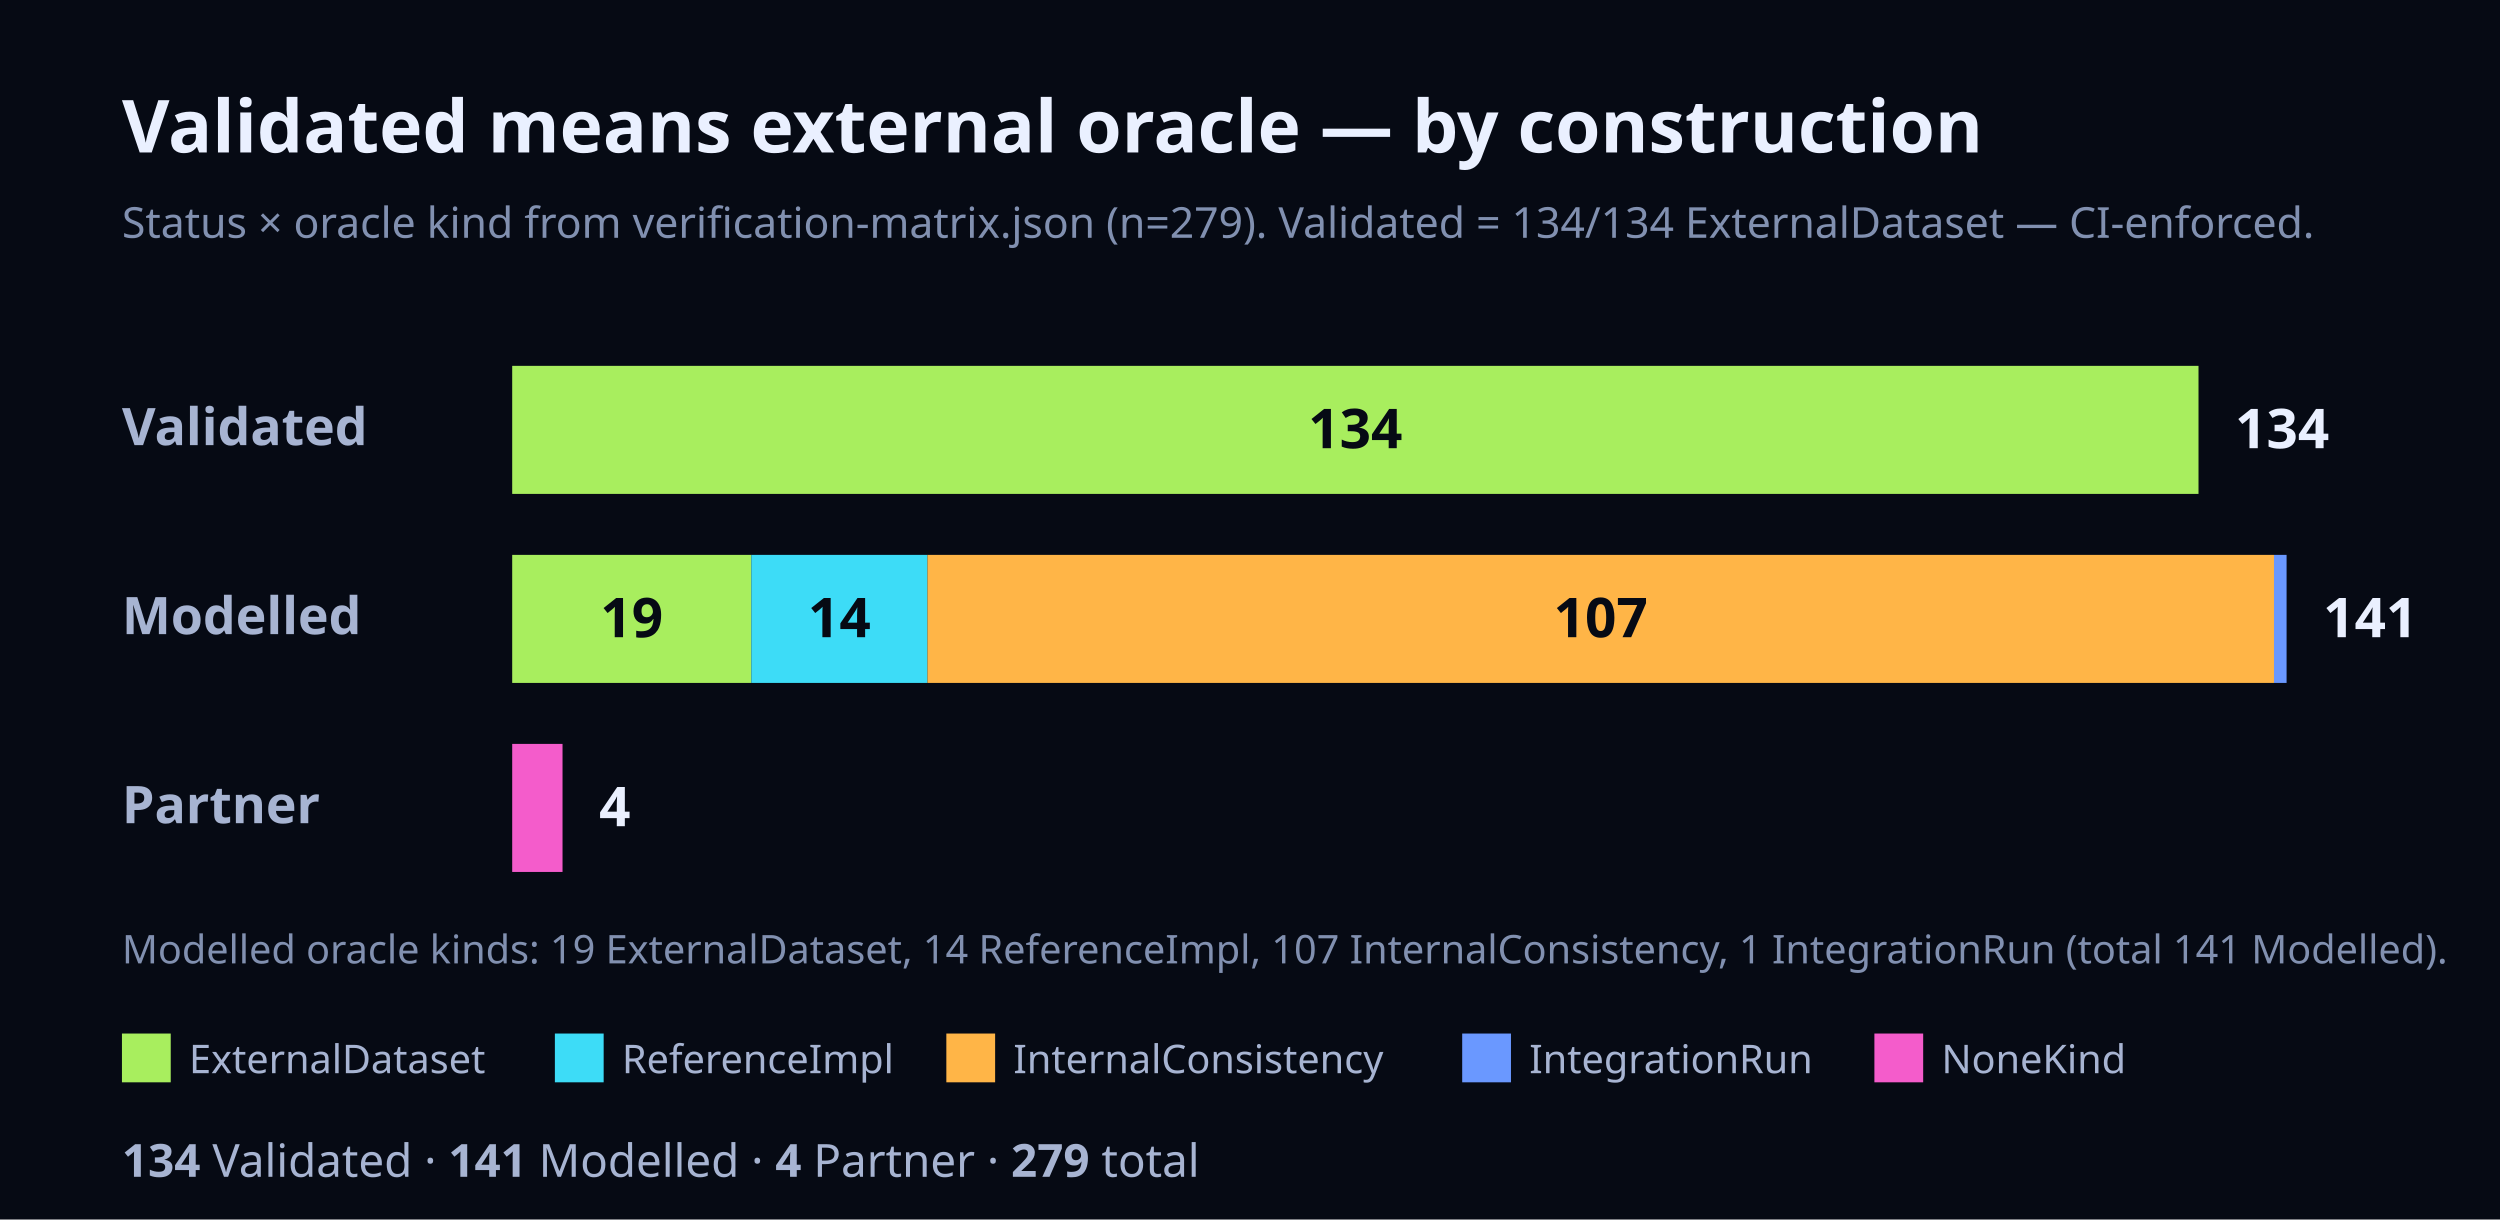
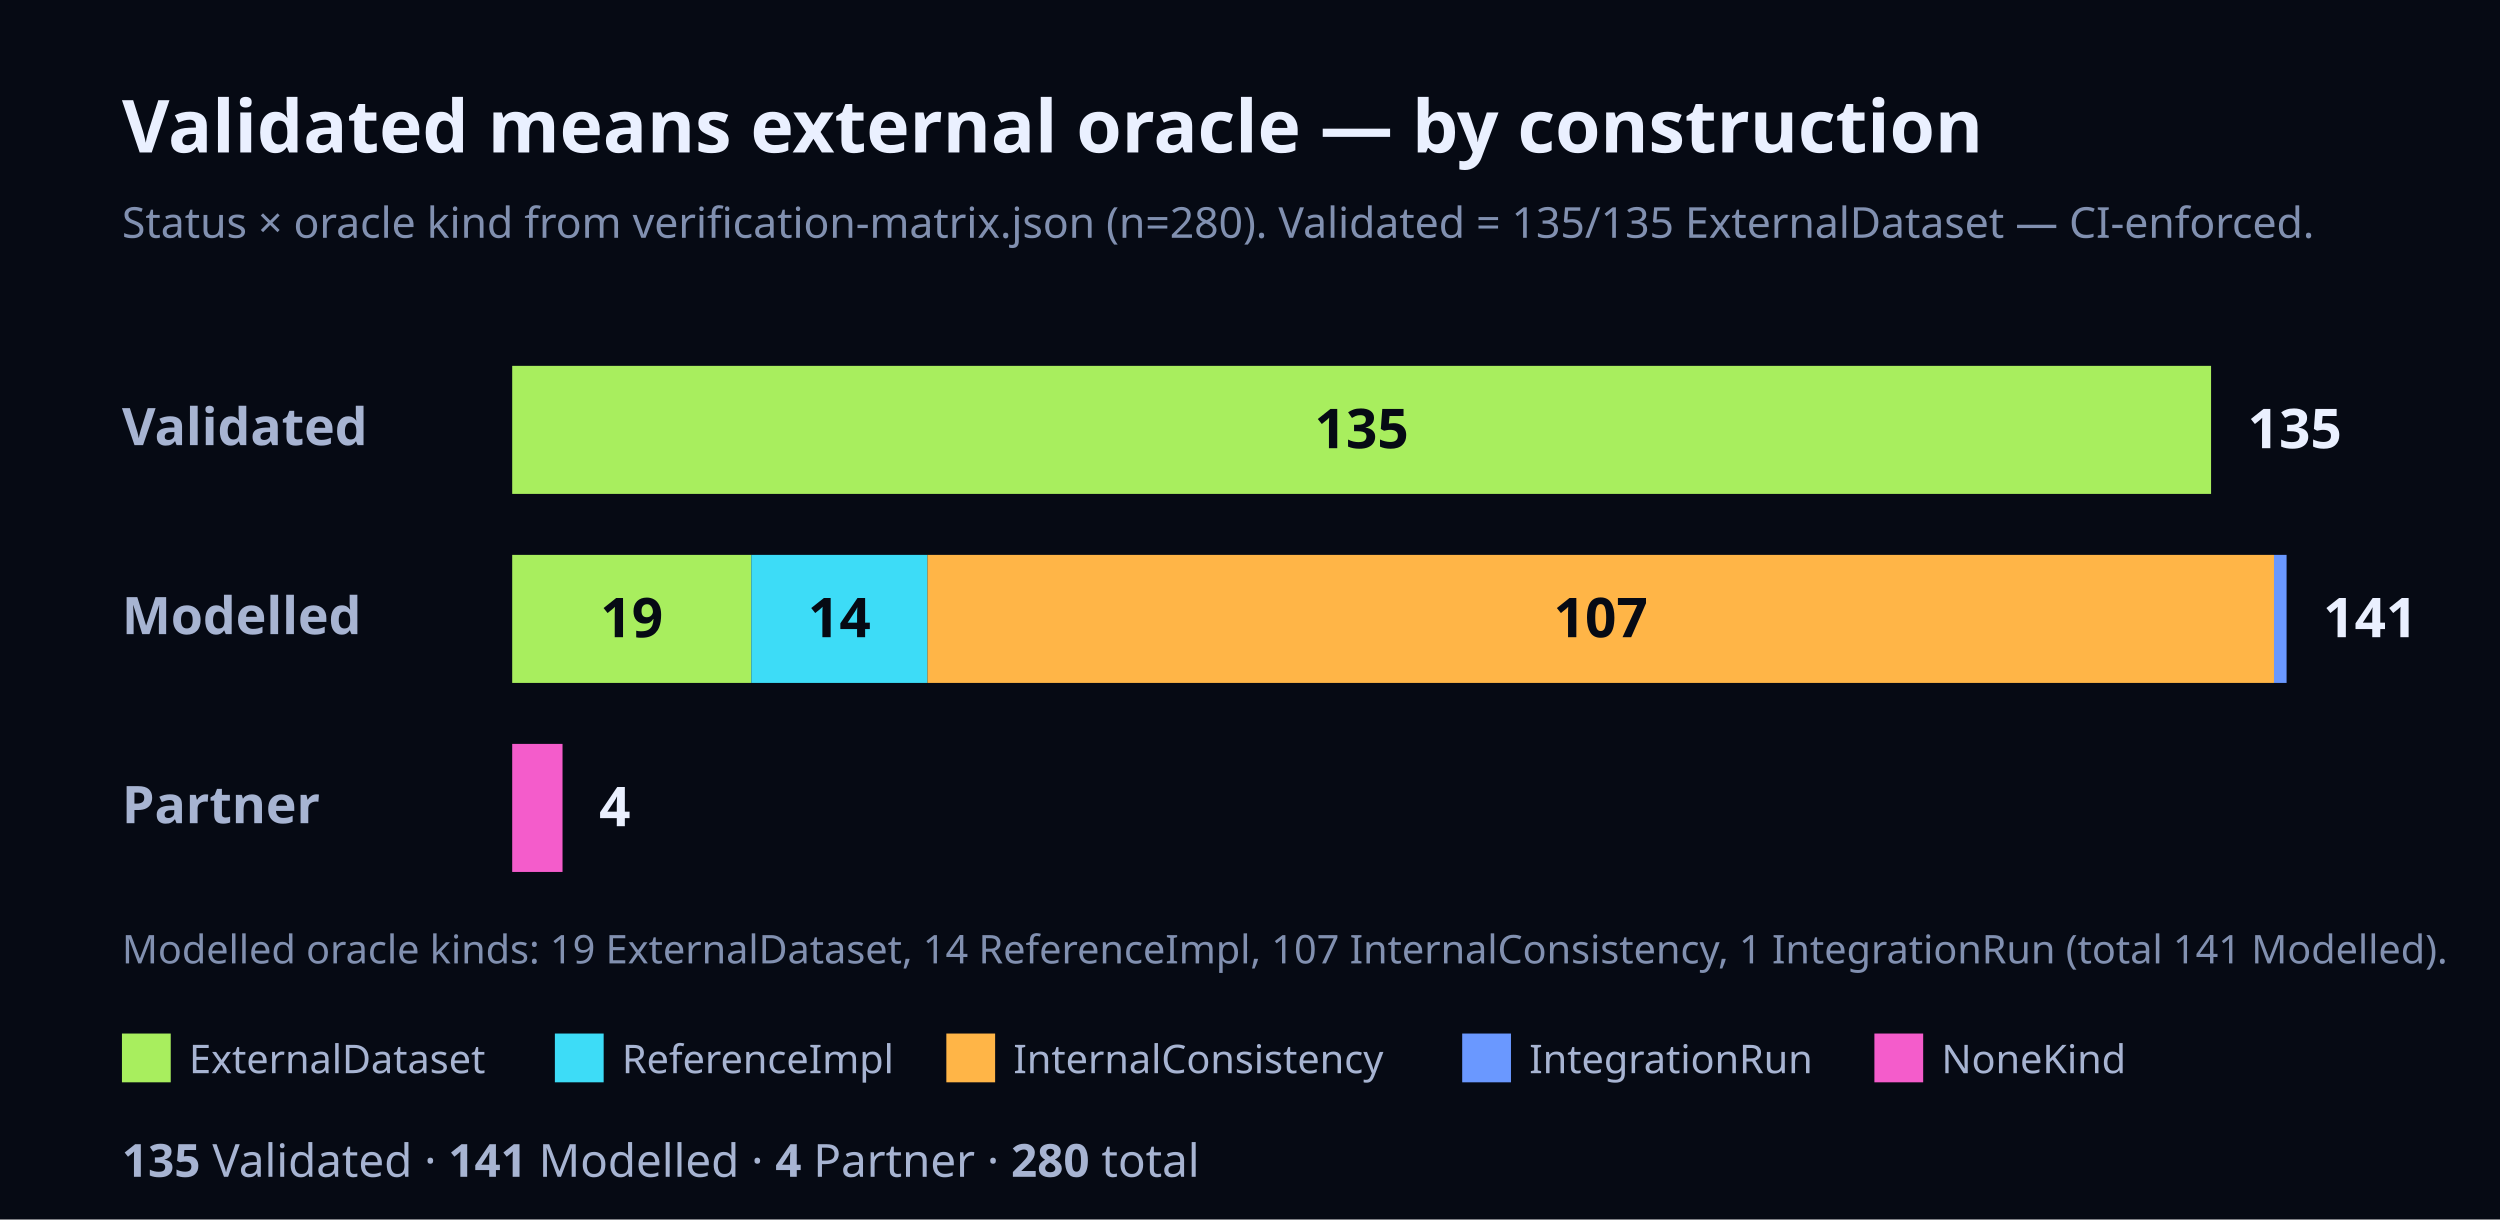
<svg xmlns="http://www.w3.org/2000/svg" width="820" height="400" viewBox="0 0 820 400" font-family="Geist, ui-sans-serif, system-ui, sans-serif">
  <rect x="0" y="0" width="820" height="400" fill="#060A14" />
  <text x="40" y="50" font-size="24" font-weight="700" fill="#EAF0FF">Validated means external oracle — by construction</text>
-   <text x="40" y="78" font-size="14" fill="#8190B0">Status × oracle kind from verification-matrix.json (n=279). Validated = 134/134 ExternalDataset — CI-enforced.</text>
+   <text x="40" y="78" font-size="14" fill="#8190B0">Status × oracle kind from verification-matrix.json (n=280). Validated = 135/135 ExternalDataset — CI-enforced.</text>
  <text x="40" y="146" font-size="17" font-weight="700" fill="#A7B4D2">Validated</text>
-   <rect x="168" y="120" width="553.11" height="42" fill="#A8EE5E" />
-   <text x="444.55" y="147" font-size="18" font-weight="700" fill="#060A14" text-anchor="middle">134</text>
-   <text x="733.11" y="147" font-size="18" font-weight="700" fill="#EAF0FF">134</text>
+   <rect x="168" y="120" width="557.23" height="42" fill="#A8EE5E" />
+   <text x="446.62" y="147" font-size="18" font-weight="700" fill="#060A14" text-anchor="middle">135</text>
+   <text x="737.23" y="147" font-size="18" font-weight="700" fill="#EAF0FF">135</text>
  <text x="40" y="208" font-size="17" font-weight="700" fill="#A7B4D2">Modelled</text>
  <rect x="168" y="182" width="78.43" height="42" fill="#A8EE5E" />
  <text x="207.21" y="209" font-size="18" font-weight="700" fill="#060A14" text-anchor="middle">19</text>
  <rect x="246.43" y="182" width="57.79" height="42" fill="#3DDCF7" />
  <text x="275.32" y="209" font-size="18" font-weight="700" fill="#060A14" text-anchor="middle">14</text>
  <rect x="304.21" y="182" width="441.66" height="42" fill="#FFB547" />
  <text x="525.04" y="209" font-size="18" font-weight="700" fill="#060A14" text-anchor="middle">107</text>
  <rect x="745.87" y="182" width="4.13" height="42" fill="#6A98FF" />
  <text x="762" y="209" font-size="18" font-weight="700" fill="#EAF0FF">141</text>
  <text x="40" y="270" font-size="17" font-weight="700" fill="#A7B4D2">Partner</text>
  <rect x="168" y="244" width="16.51" height="42" fill="#F45CCB" />
  <text x="196.51" y="271" font-size="18" font-weight="700" fill="#EAF0FF">4</text>
  <text x="40" y="316" font-size="13" fill="#8190B0">Modelled oracle kinds: 19 ExternalDataset, 14 ReferenceImpl, 107 InternalConsistency, 1 IntegrationRun (total 141 Modelled).</text>
  <rect x="40" y="339" width="16" height="16" fill="#A8EE5E" />
  <text x="62" y="352" font-size="13" fill="#A7B4D2">ExternalDataset</text>
  <rect x="182" y="339" width="16" height="16" fill="#3DDCF7" />
  <text x="204" y="352" font-size="13" fill="#A7B4D2">ReferenceImpl</text>
  <rect x="310.4" y="339" width="16" height="16" fill="#FFB547" />
  <text x="332.4" y="352" font-size="13" fill="#A7B4D2">InternalConsistency</text>
  <rect x="479.6" y="339" width="16" height="16" fill="#6A98FF" />
  <text x="501.6" y="352" font-size="13" fill="#A7B4D2">IntegrationRun</text>
  <rect x="614.8" y="339" width="16" height="16" fill="#F45CCB" />
  <text x="636.8" y="352" font-size="13" fill="#A7B4D2">NoneKind</text>
  <text x="40" y="386" font-size="15" fill="#A7B4D2">
-     <tspan font-weight="700">134</tspan> Validated · <tspan font-weight="700">141</tspan> Modelled · <tspan font-weight="700">4</tspan> Partner · <tspan font-weight="700">279</tspan> total</text>
+     <tspan font-weight="700">135</tspan> Validated · <tspan font-weight="700">141</tspan> Modelled · <tspan font-weight="700">4</tspan> Partner · <tspan font-weight="700">280</tspan> total</text>
</svg>
